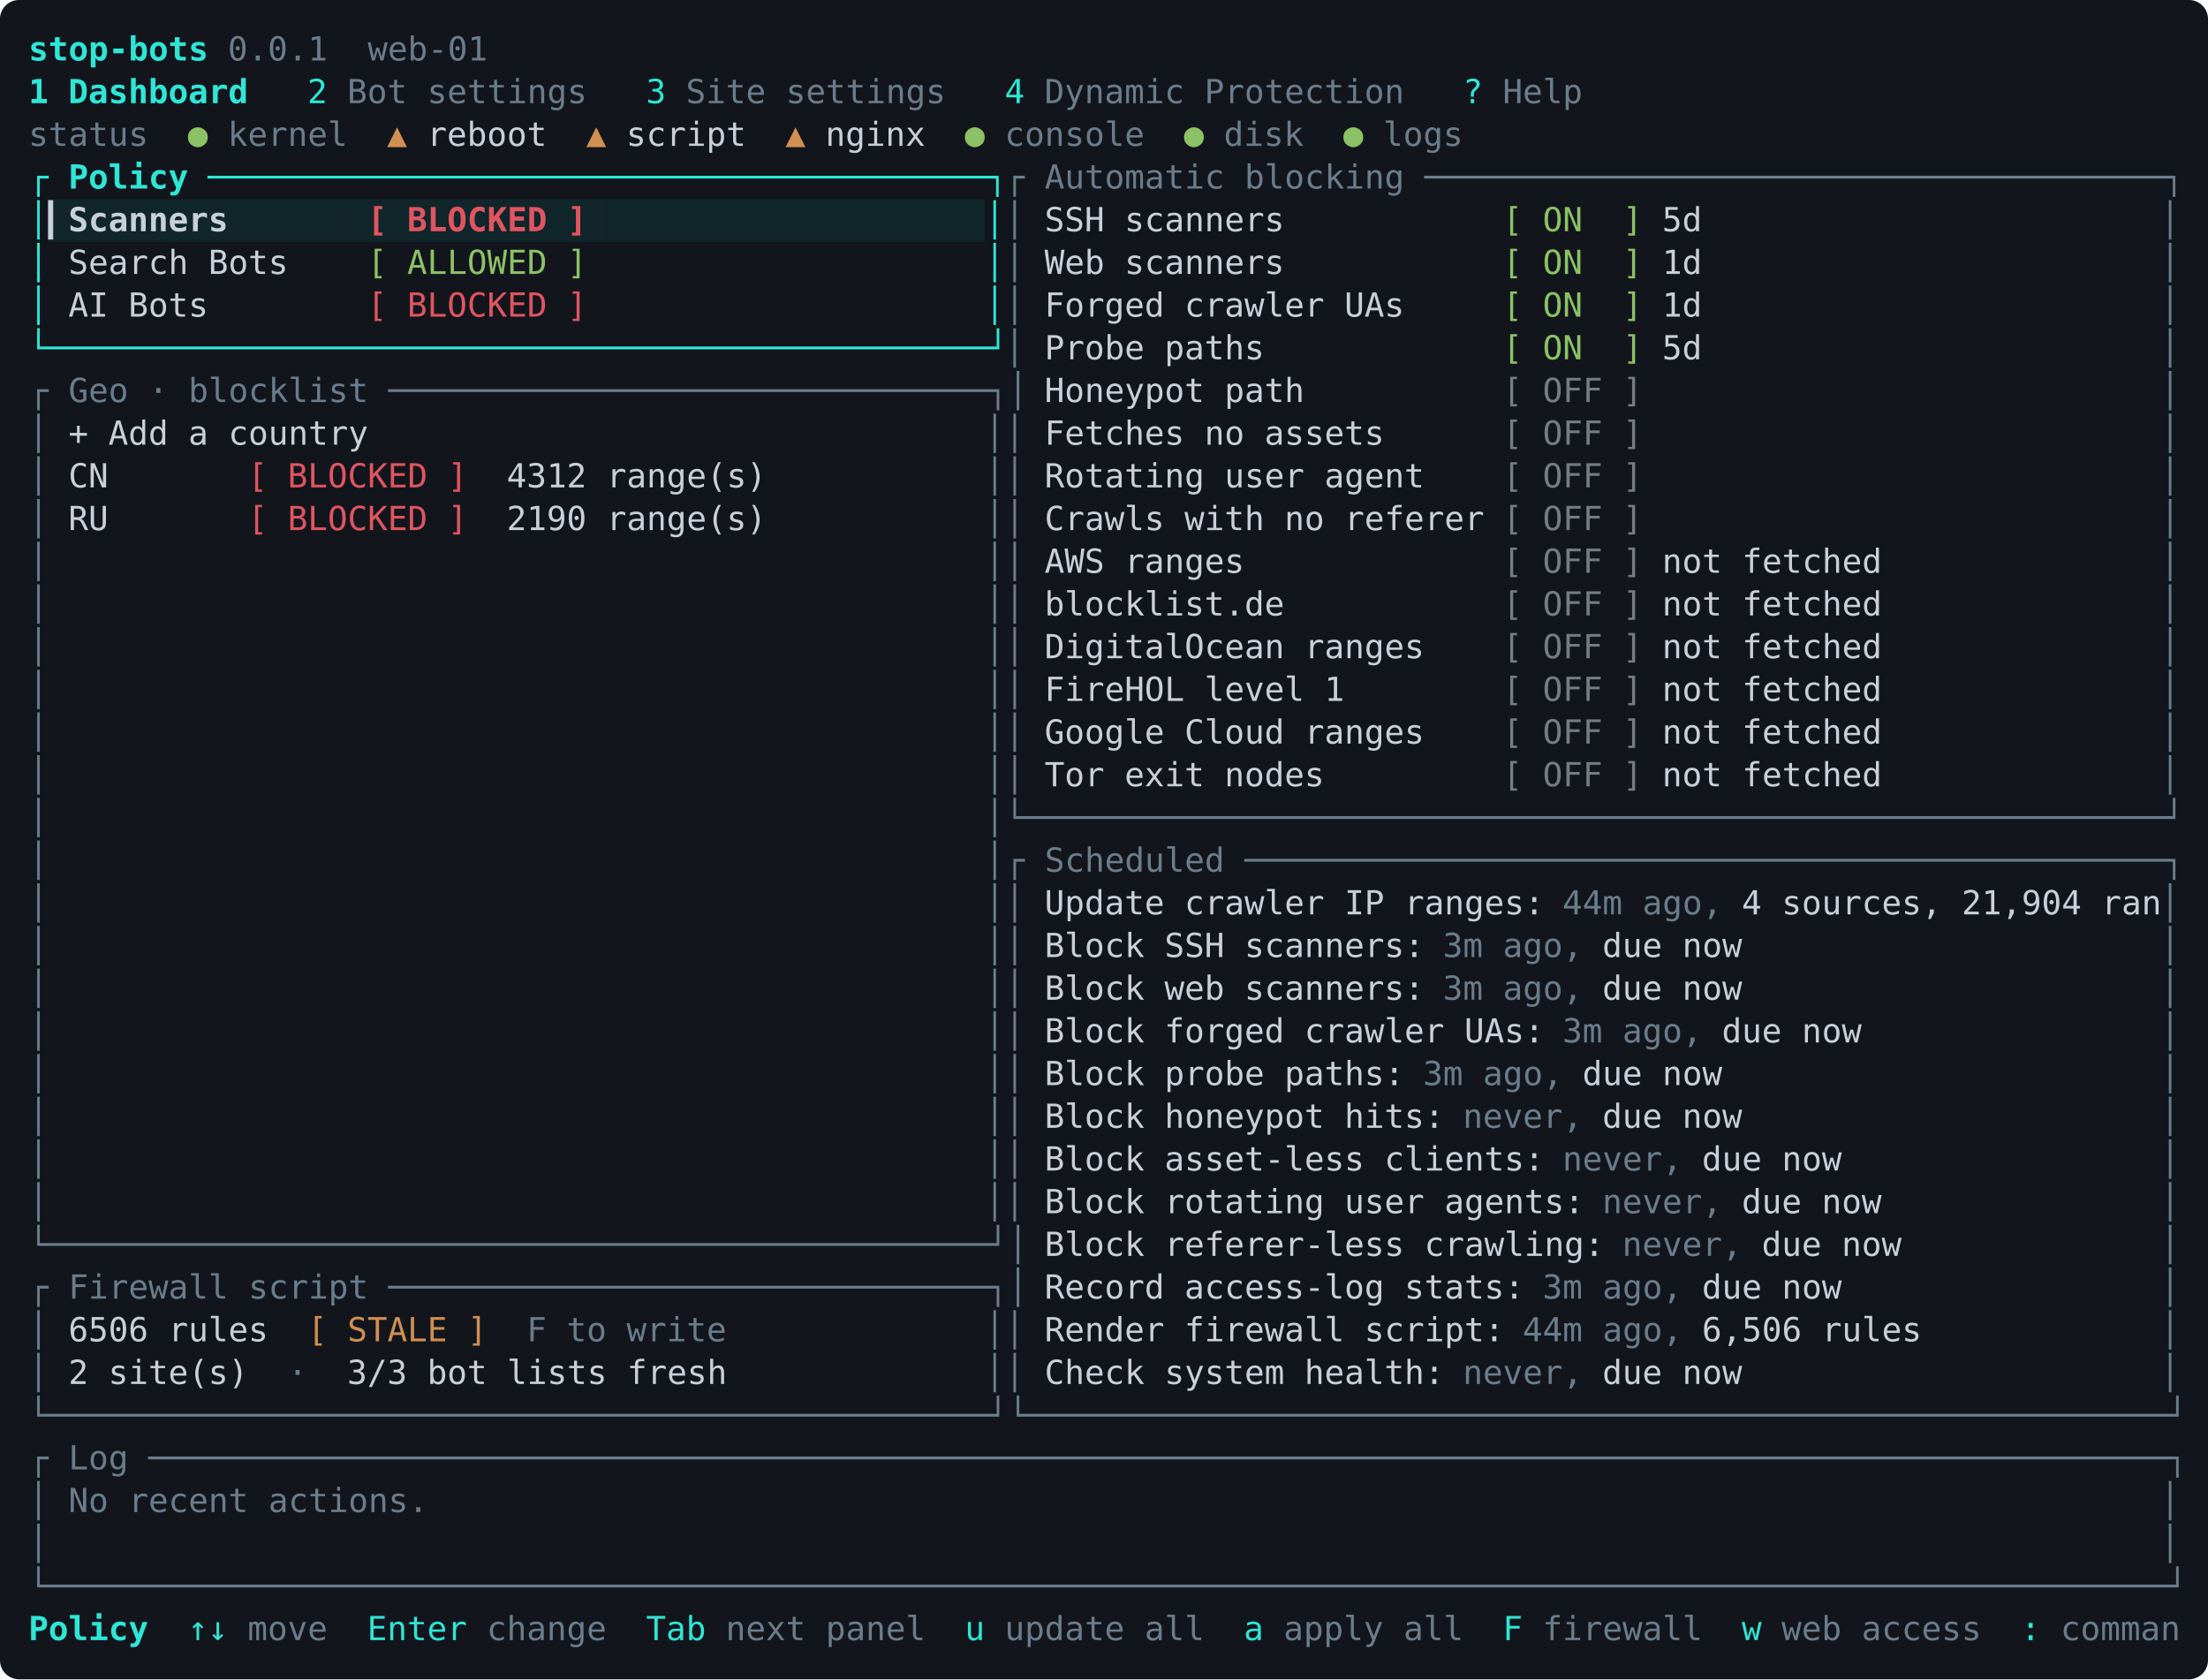
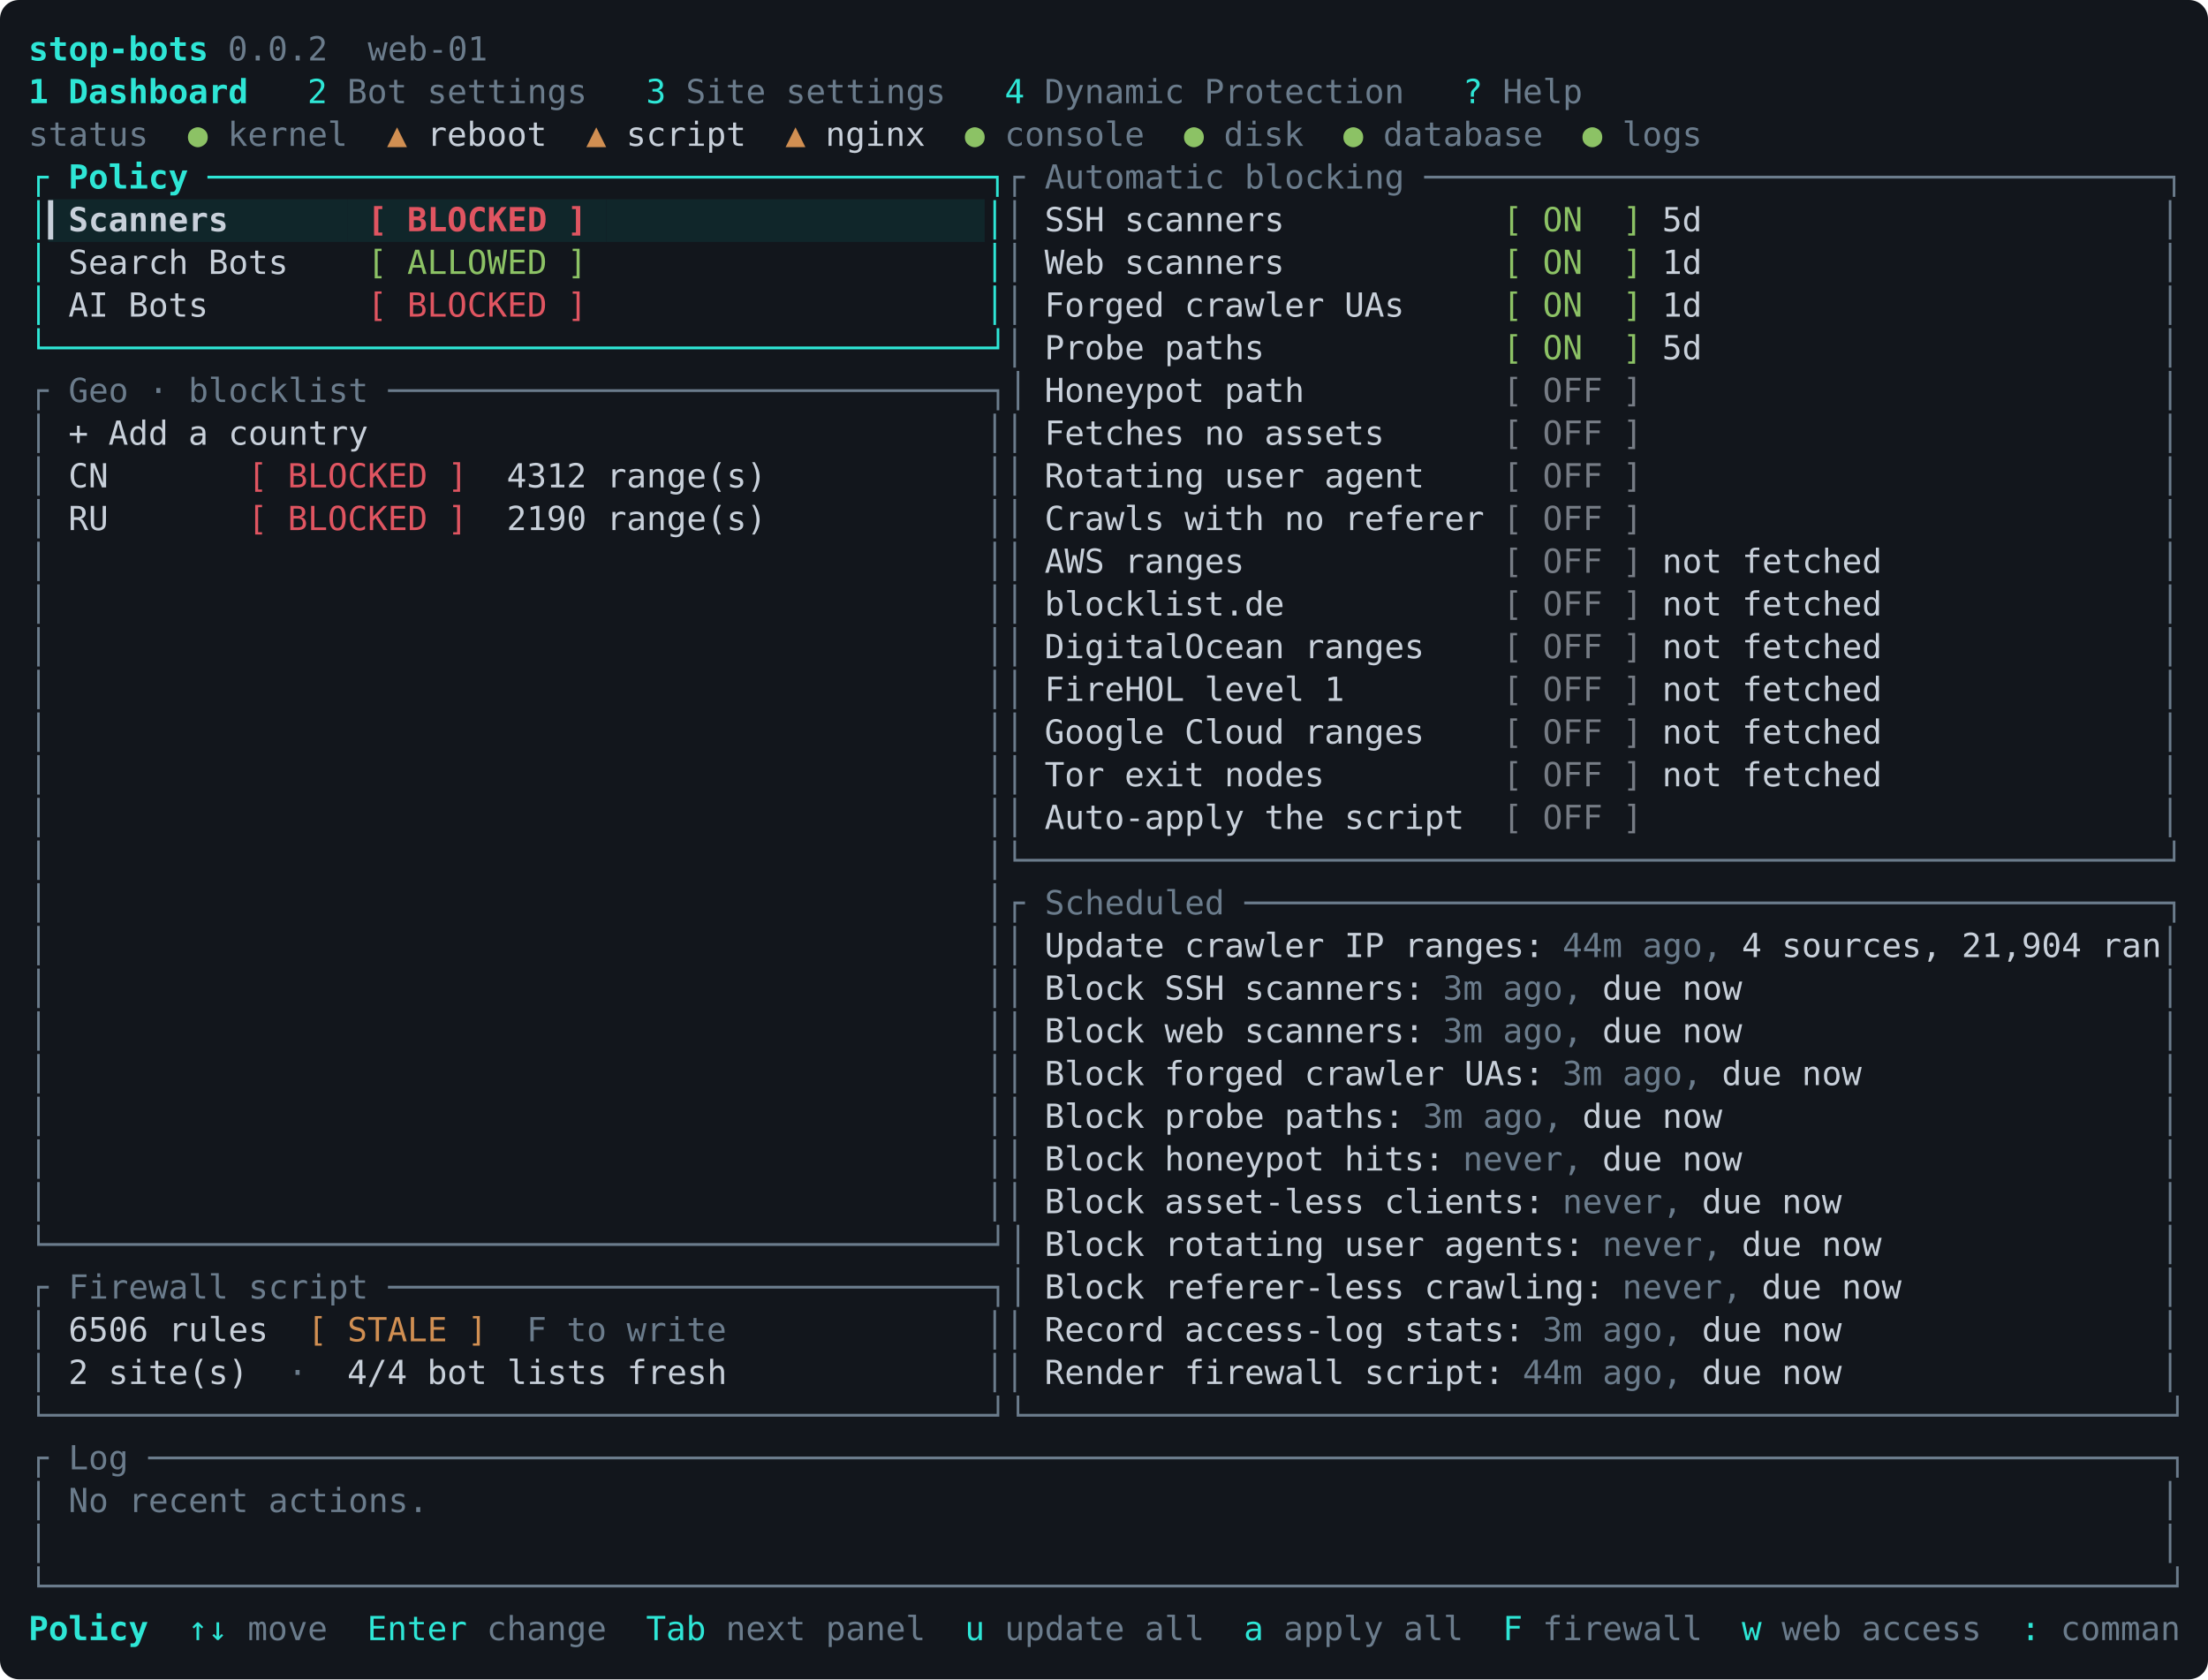
<svg xmlns="http://www.w3.org/2000/svg" viewBox="0 0 931 708" width="931" height="708" font-family="ui-monospace,SFMono-Regular,Menlo,Consolas,'DejaVu Sans Mono',monospace" font-size="14">
  <rect width="100%" height="100%" rx="8" fill="#12161c" />
  <rect x="20.4" y="84.0" width="126.0" height="18.0" fill="#10262a" />
  <rect x="146.4" y="84.0" width="109.2" height="18.0" fill="#10262a" />
  <rect x="255.6" y="84.0" width="159.6" height="18.0" fill="#10262a" />
  <text x="12.0" y="25.5" fill="#2ee6d6" textLength="75.6" lengthAdjust="spacingAndGlyphs" xml:space="preserve" font-weight="bold">stop-bots</text>
-   <text x="87.6" y="25.5" fill="#6b7c8c" textLength="117.6" lengthAdjust="spacingAndGlyphs" xml:space="preserve"> 0.0.1  web-01</text>
+   <text x="87.6" y="25.5" fill="#6b7c8c" textLength="117.6" lengthAdjust="spacingAndGlyphs" xml:space="preserve"> 0.0.2  web-01</text>
  <text x="12.0" y="43.5" fill="#2ee6d6" textLength="8.4" lengthAdjust="spacingAndGlyphs" xml:space="preserve" font-weight="bold">1</text>
  <text x="28.8" y="43.5" fill="#2ee6d6" textLength="75.6" lengthAdjust="spacingAndGlyphs" xml:space="preserve" font-weight="bold">Dashboard</text>
  <text x="129.6" y="43.5" fill="#2ee6d6" textLength="8.4" lengthAdjust="spacingAndGlyphs" xml:space="preserve">2</text>
  <text x="146.4" y="43.5" fill="#6b7c8c" textLength="100.8" lengthAdjust="spacingAndGlyphs" xml:space="preserve">Bot settings</text>
  <text x="272.4" y="43.5" fill="#2ee6d6" textLength="8.4" lengthAdjust="spacingAndGlyphs" xml:space="preserve">3</text>
  <text x="289.2" y="43.5" fill="#6b7c8c" textLength="109.2" lengthAdjust="spacingAndGlyphs" xml:space="preserve">Site settings</text>
  <text x="423.6" y="43.5" fill="#2ee6d6" textLength="8.4" lengthAdjust="spacingAndGlyphs" xml:space="preserve">4</text>
  <text x="440.4" y="43.5" fill="#6b7c8c" textLength="151.2" lengthAdjust="spacingAndGlyphs" xml:space="preserve">Dynamic Protection</text>
  <text x="616.8" y="43.5" fill="#2ee6d6" textLength="8.4" lengthAdjust="spacingAndGlyphs" xml:space="preserve">?</text>
  <text x="633.6" y="43.5" fill="#6b7c8c" textLength="33.6" lengthAdjust="spacingAndGlyphs" xml:space="preserve">Help</text>
  <text x="12.0" y="61.5" fill="#6b7c8c" textLength="50.4" lengthAdjust="spacingAndGlyphs" xml:space="preserve">status</text>
  <text x="79.2" y="61.5" fill="#8cc265" textLength="8.4" lengthAdjust="spacingAndGlyphs" xml:space="preserve">●</text>
  <text x="96.0" y="61.5" fill="#6b7c8c" textLength="50.4" lengthAdjust="spacingAndGlyphs" xml:space="preserve">kernel</text>
  <text x="163.2" y="61.5" fill="#d18f52" textLength="8.4" lengthAdjust="spacingAndGlyphs" xml:space="preserve">▲</text>
  <text x="171.6" y="61.5" fill="#c8d0da" textLength="75.6" lengthAdjust="spacingAndGlyphs" xml:space="preserve"> reboot  </text>
  <text x="247.2" y="61.5" fill="#d18f52" textLength="8.4" lengthAdjust="spacingAndGlyphs" xml:space="preserve">▲</text>
  <text x="255.6" y="61.5" fill="#c8d0da" textLength="75.6" lengthAdjust="spacingAndGlyphs" xml:space="preserve"> script  </text>
  <text x="331.2" y="61.5" fill="#d18f52" textLength="8.4" lengthAdjust="spacingAndGlyphs" xml:space="preserve">▲</text>
  <text x="339.6" y="61.5" fill="#c8d0da" textLength="67.2" lengthAdjust="spacingAndGlyphs" xml:space="preserve"> nginx  </text>
  <text x="406.8" y="61.5" fill="#8cc265" textLength="8.4" lengthAdjust="spacingAndGlyphs" xml:space="preserve">●</text>
  <text x="423.6" y="61.5" fill="#6b7c8c" textLength="58.8" lengthAdjust="spacingAndGlyphs" xml:space="preserve">console</text>
  <text x="499.2" y="61.5" fill="#8cc265" textLength="8.4" lengthAdjust="spacingAndGlyphs" xml:space="preserve">●</text>
  <text x="516.0" y="61.5" fill="#6b7c8c" textLength="33.6" lengthAdjust="spacingAndGlyphs" xml:space="preserve">disk</text>
  <text x="566.4" y="61.5" fill="#8cc265" textLength="8.4" lengthAdjust="spacingAndGlyphs" xml:space="preserve">●</text>
-   <text x="583.2" y="61.5" fill="#6b7c8c" textLength="33.6" lengthAdjust="spacingAndGlyphs" xml:space="preserve">logs</text>
+   <text x="583.2" y="61.5" fill="#6b7c8c" textLength="67.2" lengthAdjust="spacingAndGlyphs" xml:space="preserve">database</text>
+   <text x="667.2" y="61.5" fill="#8cc265" textLength="8.4" lengthAdjust="spacingAndGlyphs" xml:space="preserve">●</text>
+   <text x="684.0" y="61.5" fill="#6b7c8c" textLength="33.6" lengthAdjust="spacingAndGlyphs" xml:space="preserve">logs</text>
  <text x="12.0" y="79.5" fill="#2ee6d6" textLength="8.4" lengthAdjust="spacingAndGlyphs" xml:space="preserve">┌</text>
  <text x="20.4" y="79.5" fill="#2ee6d6" textLength="67.2" lengthAdjust="spacingAndGlyphs" xml:space="preserve" font-weight="bold"> Policy </text>
  <text x="87.6" y="79.5" fill="#2ee6d6" textLength="336.0" lengthAdjust="spacingAndGlyphs" xml:space="preserve">───────────────────────────────────────┐</text>
  <text x="423.6" y="79.5" fill="#6b7c8c" textLength="495.6" lengthAdjust="spacingAndGlyphs" xml:space="preserve">┌ Automatic blocking ─────────────────────────────────────┐</text>
  <text x="12.0" y="97.5" fill="#2ee6d6" textLength="8.4" lengthAdjust="spacingAndGlyphs" xml:space="preserve">│</text>
  <text x="20.4" y="97.5" fill="#c8d0da" textLength="126.0" lengthAdjust="spacingAndGlyphs" xml:space="preserve" font-weight="bold">▎Scanners      </text>
  <text x="146.4" y="97.5" fill="#e05561" textLength="109.2" lengthAdjust="spacingAndGlyphs" xml:space="preserve" font-weight="bold"> [ BLOCKED ] </text>
  <text x="415.2" y="97.5" fill="#2ee6d6" textLength="8.4" lengthAdjust="spacingAndGlyphs" xml:space="preserve">│</text>
  <text x="423.6" y="97.5" fill="#6b7c8c" textLength="8.4" lengthAdjust="spacingAndGlyphs" xml:space="preserve">│</text>
  <text x="432.0" y="97.5" fill="#c8d0da" textLength="201.6" lengthAdjust="spacingAndGlyphs" xml:space="preserve"> SSH scanners           </text>
  <text x="633.6" y="97.5" fill="#8cc265" textLength="58.8" lengthAdjust="spacingAndGlyphs" xml:space="preserve">[ ON  ]</text>
  <text x="692.4" y="97.5" fill="#c8d0da" textLength="218.4" lengthAdjust="spacingAndGlyphs" xml:space="preserve"> 5d                       </text>
  <text x="910.8" y="97.5" fill="#6b7c8c" textLength="8.4" lengthAdjust="spacingAndGlyphs" xml:space="preserve">│</text>
  <text x="12.0" y="115.5" fill="#2ee6d6" textLength="8.4" lengthAdjust="spacingAndGlyphs" xml:space="preserve">│</text>
  <text x="20.4" y="115.5" fill="#c8d0da" textLength="126.0" lengthAdjust="spacingAndGlyphs" xml:space="preserve"> Search Bots   </text>
  <text x="146.4" y="115.5" fill="#8cc265" textLength="109.2" lengthAdjust="spacingAndGlyphs" xml:space="preserve"> [ ALLOWED ] </text>
  <text x="415.2" y="115.5" fill="#2ee6d6" textLength="8.4" lengthAdjust="spacingAndGlyphs" xml:space="preserve">│</text>
  <text x="423.6" y="115.5" fill="#6b7c8c" textLength="8.4" lengthAdjust="spacingAndGlyphs" xml:space="preserve">│</text>
  <text x="432.0" y="115.5" fill="#c8d0da" textLength="201.6" lengthAdjust="spacingAndGlyphs" xml:space="preserve"> Web scanners           </text>
  <text x="633.6" y="115.5" fill="#8cc265" textLength="58.8" lengthAdjust="spacingAndGlyphs" xml:space="preserve">[ ON  ]</text>
  <text x="692.4" y="115.5" fill="#c8d0da" textLength="218.4" lengthAdjust="spacingAndGlyphs" xml:space="preserve"> 1d                       </text>
  <text x="910.8" y="115.5" fill="#6b7c8c" textLength="8.4" lengthAdjust="spacingAndGlyphs" xml:space="preserve">│</text>
  <text x="12.0" y="133.5" fill="#2ee6d6" textLength="8.4" lengthAdjust="spacingAndGlyphs" xml:space="preserve">│</text>
  <text x="20.4" y="133.5" fill="#c8d0da" textLength="126.0" lengthAdjust="spacingAndGlyphs" xml:space="preserve"> AI Bots       </text>
  <text x="146.4" y="133.5" fill="#e05561" textLength="109.2" lengthAdjust="spacingAndGlyphs" xml:space="preserve"> [ BLOCKED ] </text>
  <text x="415.2" y="133.5" fill="#2ee6d6" textLength="8.4" lengthAdjust="spacingAndGlyphs" xml:space="preserve">│</text>
  <text x="423.6" y="133.5" fill="#6b7c8c" textLength="8.4" lengthAdjust="spacingAndGlyphs" xml:space="preserve">│</text>
  <text x="432.0" y="133.5" fill="#c8d0da" textLength="201.6" lengthAdjust="spacingAndGlyphs" xml:space="preserve"> Forged crawler UAs     </text>
  <text x="633.6" y="133.5" fill="#8cc265" textLength="58.8" lengthAdjust="spacingAndGlyphs" xml:space="preserve">[ ON  ]</text>
  <text x="692.4" y="133.5" fill="#c8d0da" textLength="218.4" lengthAdjust="spacingAndGlyphs" xml:space="preserve"> 1d                       </text>
  <text x="910.8" y="133.5" fill="#6b7c8c" textLength="8.4" lengthAdjust="spacingAndGlyphs" xml:space="preserve">│</text>
  <text x="12.0" y="151.5" fill="#2ee6d6" textLength="411.6" lengthAdjust="spacingAndGlyphs" xml:space="preserve">└───────────────────────────────────────────────┘</text>
  <text x="423.6" y="151.5" fill="#6b7c8c" textLength="8.4" lengthAdjust="spacingAndGlyphs" xml:space="preserve">│</text>
  <text x="432.0" y="151.5" fill="#c8d0da" textLength="201.6" lengthAdjust="spacingAndGlyphs" xml:space="preserve"> Probe paths            </text>
  <text x="633.6" y="151.5" fill="#8cc265" textLength="58.8" lengthAdjust="spacingAndGlyphs" xml:space="preserve">[ ON  ]</text>
  <text x="692.4" y="151.5" fill="#c8d0da" textLength="218.4" lengthAdjust="spacingAndGlyphs" xml:space="preserve"> 5d                       </text>
  <text x="910.8" y="151.5" fill="#6b7c8c" textLength="8.4" lengthAdjust="spacingAndGlyphs" xml:space="preserve">│</text>
  <text x="12.0" y="169.5" fill="#6b7c8c" textLength="420.0" lengthAdjust="spacingAndGlyphs" xml:space="preserve">┌ Geo · blocklist ──────────────────────────────┐│</text>
  <text x="432.0" y="169.5" fill="#c8d0da" textLength="201.6" lengthAdjust="spacingAndGlyphs" xml:space="preserve"> Honeypot path          </text>
  <text x="633.6" y="169.5" fill="#c8d0da" textLength="58.8" lengthAdjust="spacingAndGlyphs" xml:space="preserve" opacity="0.55">[ OFF ]</text>
  <text x="910.8" y="169.5" fill="#6b7c8c" textLength="8.4" lengthAdjust="spacingAndGlyphs" xml:space="preserve">│</text>
  <text x="12.0" y="187.5" fill="#6b7c8c" textLength="8.4" lengthAdjust="spacingAndGlyphs" xml:space="preserve">│</text>
  <text x="20.4" y="187.5" fill="#c8d0da" textLength="394.8" lengthAdjust="spacingAndGlyphs" xml:space="preserve"> + Add a country                               </text>
  <text x="415.2" y="187.5" fill="#6b7c8c" textLength="16.8" lengthAdjust="spacingAndGlyphs" xml:space="preserve">││</text>
  <text x="432.0" y="187.5" fill="#c8d0da" textLength="201.6" lengthAdjust="spacingAndGlyphs" xml:space="preserve"> Fetches no assets      </text>
  <text x="633.6" y="187.5" fill="#c8d0da" textLength="58.8" lengthAdjust="spacingAndGlyphs" xml:space="preserve" opacity="0.55">[ OFF ]</text>
  <text x="910.8" y="187.5" fill="#6b7c8c" textLength="8.4" lengthAdjust="spacingAndGlyphs" xml:space="preserve">│</text>
  <text x="12.0" y="205.5" fill="#6b7c8c" textLength="8.4" lengthAdjust="spacingAndGlyphs" xml:space="preserve">│</text>
  <text x="20.4" y="205.5" fill="#c8d0da" textLength="75.6" lengthAdjust="spacingAndGlyphs" xml:space="preserve"> CN      </text>
  <text x="96.0" y="205.5" fill="#e05561" textLength="109.2" lengthAdjust="spacingAndGlyphs" xml:space="preserve"> [ BLOCKED ] </text>
  <text x="205.2" y="205.5" fill="#c8d0da" textLength="210.0" lengthAdjust="spacingAndGlyphs" xml:space="preserve"> 4312 range(s)           </text>
  <text x="415.2" y="205.5" fill="#6b7c8c" textLength="16.8" lengthAdjust="spacingAndGlyphs" xml:space="preserve">││</text>
  <text x="432.0" y="205.5" fill="#c8d0da" textLength="201.6" lengthAdjust="spacingAndGlyphs" xml:space="preserve"> Rotating user agent    </text>
  <text x="633.6" y="205.5" fill="#c8d0da" textLength="58.8" lengthAdjust="spacingAndGlyphs" xml:space="preserve" opacity="0.55">[ OFF ]</text>
  <text x="910.8" y="205.5" fill="#6b7c8c" textLength="8.4" lengthAdjust="spacingAndGlyphs" xml:space="preserve">│</text>
  <text x="12.0" y="223.5" fill="#6b7c8c" textLength="8.4" lengthAdjust="spacingAndGlyphs" xml:space="preserve">│</text>
  <text x="20.4" y="223.5" fill="#c8d0da" textLength="75.6" lengthAdjust="spacingAndGlyphs" xml:space="preserve"> RU      </text>
  <text x="96.0" y="223.5" fill="#e05561" textLength="109.2" lengthAdjust="spacingAndGlyphs" xml:space="preserve"> [ BLOCKED ] </text>
  <text x="205.2" y="223.5" fill="#c8d0da" textLength="210.0" lengthAdjust="spacingAndGlyphs" xml:space="preserve"> 2190 range(s)           </text>
  <text x="415.2" y="223.5" fill="#6b7c8c" textLength="16.8" lengthAdjust="spacingAndGlyphs" xml:space="preserve">││</text>
  <text x="432.0" y="223.5" fill="#c8d0da" textLength="201.6" lengthAdjust="spacingAndGlyphs" xml:space="preserve"> Crawls with no referer </text>
  <text x="633.6" y="223.5" fill="#c8d0da" textLength="58.8" lengthAdjust="spacingAndGlyphs" xml:space="preserve" opacity="0.55">[ OFF ]</text>
  <text x="910.8" y="223.5" fill="#6b7c8c" textLength="8.4" lengthAdjust="spacingAndGlyphs" xml:space="preserve">│</text>
  <text x="12.0" y="241.5" fill="#6b7c8c" textLength="8.4" lengthAdjust="spacingAndGlyphs" xml:space="preserve">│</text>
  <text x="415.2" y="241.5" fill="#6b7c8c" textLength="16.8" lengthAdjust="spacingAndGlyphs" xml:space="preserve">││</text>
  <text x="432.0" y="241.5" fill="#c8d0da" textLength="201.6" lengthAdjust="spacingAndGlyphs" xml:space="preserve"> AWS ranges             </text>
  <text x="633.6" y="241.5" fill="#c8d0da" textLength="58.8" lengthAdjust="spacingAndGlyphs" xml:space="preserve" opacity="0.55">[ OFF ]</text>
  <text x="692.4" y="241.5" fill="#c8d0da" textLength="218.4" lengthAdjust="spacingAndGlyphs" xml:space="preserve"> not fetched              </text>
  <text x="910.8" y="241.5" fill="#6b7c8c" textLength="8.4" lengthAdjust="spacingAndGlyphs" xml:space="preserve">│</text>
  <text x="12.0" y="259.5" fill="#6b7c8c" textLength="8.4" lengthAdjust="spacingAndGlyphs" xml:space="preserve">│</text>
  <text x="415.2" y="259.5" fill="#6b7c8c" textLength="16.8" lengthAdjust="spacingAndGlyphs" xml:space="preserve">││</text>
  <text x="432.0" y="259.5" fill="#c8d0da" textLength="201.6" lengthAdjust="spacingAndGlyphs" xml:space="preserve"> blocklist.de           </text>
  <text x="633.6" y="259.5" fill="#c8d0da" textLength="58.8" lengthAdjust="spacingAndGlyphs" xml:space="preserve" opacity="0.55">[ OFF ]</text>
  <text x="692.4" y="259.5" fill="#c8d0da" textLength="218.4" lengthAdjust="spacingAndGlyphs" xml:space="preserve"> not fetched              </text>
  <text x="910.8" y="259.5" fill="#6b7c8c" textLength="8.4" lengthAdjust="spacingAndGlyphs" xml:space="preserve">│</text>
  <text x="12.0" y="277.5" fill="#6b7c8c" textLength="8.4" lengthAdjust="spacingAndGlyphs" xml:space="preserve">│</text>
  <text x="415.2" y="277.5" fill="#6b7c8c" textLength="16.8" lengthAdjust="spacingAndGlyphs" xml:space="preserve">││</text>
  <text x="432.0" y="277.5" fill="#c8d0da" textLength="201.6" lengthAdjust="spacingAndGlyphs" xml:space="preserve"> DigitalOcean ranges    </text>
  <text x="633.6" y="277.5" fill="#c8d0da" textLength="58.8" lengthAdjust="spacingAndGlyphs" xml:space="preserve" opacity="0.55">[ OFF ]</text>
  <text x="692.4" y="277.5" fill="#c8d0da" textLength="218.4" lengthAdjust="spacingAndGlyphs" xml:space="preserve"> not fetched              </text>
  <text x="910.8" y="277.5" fill="#6b7c8c" textLength="8.4" lengthAdjust="spacingAndGlyphs" xml:space="preserve">│</text>
  <text x="12.0" y="295.5" fill="#6b7c8c" textLength="8.4" lengthAdjust="spacingAndGlyphs" xml:space="preserve">│</text>
  <text x="415.2" y="295.5" fill="#6b7c8c" textLength="16.8" lengthAdjust="spacingAndGlyphs" xml:space="preserve">││</text>
  <text x="432.0" y="295.5" fill="#c8d0da" textLength="201.6" lengthAdjust="spacingAndGlyphs" xml:space="preserve"> FireHOL level 1        </text>
  <text x="633.6" y="295.5" fill="#c8d0da" textLength="58.8" lengthAdjust="spacingAndGlyphs" xml:space="preserve" opacity="0.55">[ OFF ]</text>
  <text x="692.4" y="295.5" fill="#c8d0da" textLength="218.4" lengthAdjust="spacingAndGlyphs" xml:space="preserve"> not fetched              </text>
  <text x="910.8" y="295.5" fill="#6b7c8c" textLength="8.4" lengthAdjust="spacingAndGlyphs" xml:space="preserve">│</text>
  <text x="12.0" y="313.5" fill="#6b7c8c" textLength="8.4" lengthAdjust="spacingAndGlyphs" xml:space="preserve">│</text>
  <text x="415.2" y="313.5" fill="#6b7c8c" textLength="16.8" lengthAdjust="spacingAndGlyphs" xml:space="preserve">││</text>
  <text x="432.0" y="313.5" fill="#c8d0da" textLength="201.6" lengthAdjust="spacingAndGlyphs" xml:space="preserve"> Google Cloud ranges    </text>
  <text x="633.6" y="313.5" fill="#c8d0da" textLength="58.8" lengthAdjust="spacingAndGlyphs" xml:space="preserve" opacity="0.55">[ OFF ]</text>
  <text x="692.4" y="313.5" fill="#c8d0da" textLength="218.4" lengthAdjust="spacingAndGlyphs" xml:space="preserve"> not fetched              </text>
  <text x="910.8" y="313.5" fill="#6b7c8c" textLength="8.4" lengthAdjust="spacingAndGlyphs" xml:space="preserve">│</text>
  <text x="12.0" y="331.5" fill="#6b7c8c" textLength="8.4" lengthAdjust="spacingAndGlyphs" xml:space="preserve">│</text>
  <text x="415.2" y="331.5" fill="#6b7c8c" textLength="16.8" lengthAdjust="spacingAndGlyphs" xml:space="preserve">││</text>
  <text x="432.0" y="331.5" fill="#c8d0da" textLength="201.6" lengthAdjust="spacingAndGlyphs" xml:space="preserve"> Tor exit nodes         </text>
  <text x="633.6" y="331.5" fill="#c8d0da" textLength="58.8" lengthAdjust="spacingAndGlyphs" xml:space="preserve" opacity="0.55">[ OFF ]</text>
  <text x="692.4" y="331.5" fill="#c8d0da" textLength="218.4" lengthAdjust="spacingAndGlyphs" xml:space="preserve"> not fetched              </text>
  <text x="910.8" y="331.5" fill="#6b7c8c" textLength="8.4" lengthAdjust="spacingAndGlyphs" xml:space="preserve">│</text>
  <text x="12.0" y="349.5" fill="#6b7c8c" textLength="8.4" lengthAdjust="spacingAndGlyphs" xml:space="preserve">│</text>
-   <text x="415.2" y="349.5" fill="#6b7c8c" textLength="504.0" lengthAdjust="spacingAndGlyphs" xml:space="preserve">│└─────────────────────────────────────────────────────────┘</text>
+   <text x="415.2" y="349.5" fill="#6b7c8c" textLength="16.8" lengthAdjust="spacingAndGlyphs" xml:space="preserve">││</text>
+   <text x="432.0" y="349.5" fill="#c8d0da" textLength="201.6" lengthAdjust="spacingAndGlyphs" xml:space="preserve"> Auto-apply the script  </text>
+   <text x="633.6" y="349.5" fill="#c8d0da" textLength="58.8" lengthAdjust="spacingAndGlyphs" xml:space="preserve" opacity="0.55">[ OFF ]</text>
+   <text x="910.8" y="349.5" fill="#6b7c8c" textLength="8.4" lengthAdjust="spacingAndGlyphs" xml:space="preserve">│</text>
  <text x="12.0" y="367.5" fill="#6b7c8c" textLength="8.4" lengthAdjust="spacingAndGlyphs" xml:space="preserve">│</text>
-   <text x="415.2" y="367.5" fill="#6b7c8c" textLength="504.0" lengthAdjust="spacingAndGlyphs" xml:space="preserve">│┌ Scheduled ──────────────────────────────────────────────┐</text>
+   <text x="415.2" y="367.5" fill="#6b7c8c" textLength="504.0" lengthAdjust="spacingAndGlyphs" xml:space="preserve">│└─────────────────────────────────────────────────────────┘</text>
  <text x="12.0" y="385.5" fill="#6b7c8c" textLength="8.4" lengthAdjust="spacingAndGlyphs" xml:space="preserve">│</text>
-   <text x="415.2" y="385.5" fill="#6b7c8c" textLength="16.8" lengthAdjust="spacingAndGlyphs" xml:space="preserve">││</text>
-   <text x="432.0" y="385.5" fill="#c8d0da" textLength="226.8" lengthAdjust="spacingAndGlyphs" xml:space="preserve"> Update crawler IP ranges: </text>
-   <text x="658.8" y="385.5" fill="#6b7c8c" textLength="75.6" lengthAdjust="spacingAndGlyphs" xml:space="preserve">44m ago, </text>
-   <text x="734.4" y="385.5" fill="#c8d0da" textLength="176.4" lengthAdjust="spacingAndGlyphs" xml:space="preserve">4 sources, 21,904 ran</text>
-   <text x="910.8" y="385.5" fill="#6b7c8c" textLength="8.4" lengthAdjust="spacingAndGlyphs" xml:space="preserve">│</text>
+   <text x="415.2" y="385.5" fill="#6b7c8c" textLength="504.0" lengthAdjust="spacingAndGlyphs" xml:space="preserve">│┌ Scheduled ──────────────────────────────────────────────┐</text>
  <text x="12.0" y="403.5" fill="#6b7c8c" textLength="8.4" lengthAdjust="spacingAndGlyphs" xml:space="preserve">│</text>
  <text x="415.2" y="403.5" fill="#6b7c8c" textLength="16.8" lengthAdjust="spacingAndGlyphs" xml:space="preserve">││</text>
-   <text x="432.0" y="403.5" fill="#c8d0da" textLength="176.4" lengthAdjust="spacingAndGlyphs" xml:space="preserve"> Block SSH scanners: </text>
-   <text x="608.4" y="403.5" fill="#6b7c8c" textLength="67.2" lengthAdjust="spacingAndGlyphs" xml:space="preserve">3m ago, </text>
-   <text x="675.6" y="403.5" fill="#c8d0da" textLength="235.2" lengthAdjust="spacingAndGlyphs" xml:space="preserve">due now                     </text>
+   <text x="432.0" y="403.5" fill="#c8d0da" textLength="226.8" lengthAdjust="spacingAndGlyphs" xml:space="preserve"> Update crawler IP ranges: </text>
+   <text x="658.8" y="403.5" fill="#6b7c8c" textLength="75.6" lengthAdjust="spacingAndGlyphs" xml:space="preserve">44m ago, </text>
+   <text x="734.4" y="403.5" fill="#c8d0da" textLength="176.4" lengthAdjust="spacingAndGlyphs" xml:space="preserve">4 sources, 21,904 ran</text>
  <text x="910.8" y="403.5" fill="#6b7c8c" textLength="8.4" lengthAdjust="spacingAndGlyphs" xml:space="preserve">│</text>
  <text x="12.0" y="421.5" fill="#6b7c8c" textLength="8.4" lengthAdjust="spacingAndGlyphs" xml:space="preserve">│</text>
  <text x="415.2" y="421.5" fill="#6b7c8c" textLength="16.8" lengthAdjust="spacingAndGlyphs" xml:space="preserve">││</text>
-   <text x="432.0" y="421.5" fill="#c8d0da" textLength="176.4" lengthAdjust="spacingAndGlyphs" xml:space="preserve"> Block web scanners: </text>
+   <text x="432.0" y="421.5" fill="#c8d0da" textLength="176.4" lengthAdjust="spacingAndGlyphs" xml:space="preserve"> Block SSH scanners: </text>
  <text x="608.4" y="421.5" fill="#6b7c8c" textLength="67.2" lengthAdjust="spacingAndGlyphs" xml:space="preserve">3m ago, </text>
  <text x="675.6" y="421.5" fill="#c8d0da" textLength="235.2" lengthAdjust="spacingAndGlyphs" xml:space="preserve">due now                     </text>
  <text x="910.8" y="421.5" fill="#6b7c8c" textLength="8.4" lengthAdjust="spacingAndGlyphs" xml:space="preserve">│</text>
  <text x="12.0" y="439.5" fill="#6b7c8c" textLength="8.4" lengthAdjust="spacingAndGlyphs" xml:space="preserve">│</text>
  <text x="415.2" y="439.5" fill="#6b7c8c" textLength="16.8" lengthAdjust="spacingAndGlyphs" xml:space="preserve">││</text>
-   <text x="432.0" y="439.5" fill="#c8d0da" textLength="226.8" lengthAdjust="spacingAndGlyphs" xml:space="preserve"> Block forged crawler UAs: </text>
-   <text x="658.8" y="439.5" fill="#6b7c8c" textLength="67.2" lengthAdjust="spacingAndGlyphs" xml:space="preserve">3m ago, </text>
-   <text x="726.0" y="439.5" fill="#c8d0da" textLength="184.8" lengthAdjust="spacingAndGlyphs" xml:space="preserve">due now               </text>
+   <text x="432.0" y="439.5" fill="#c8d0da" textLength="176.4" lengthAdjust="spacingAndGlyphs" xml:space="preserve"> Block web scanners: </text>
+   <text x="608.4" y="439.5" fill="#6b7c8c" textLength="67.2" lengthAdjust="spacingAndGlyphs" xml:space="preserve">3m ago, </text>
+   <text x="675.6" y="439.5" fill="#c8d0da" textLength="235.2" lengthAdjust="spacingAndGlyphs" xml:space="preserve">due now                     </text>
  <text x="910.8" y="439.5" fill="#6b7c8c" textLength="8.4" lengthAdjust="spacingAndGlyphs" xml:space="preserve">│</text>
  <text x="12.0" y="457.5" fill="#6b7c8c" textLength="8.4" lengthAdjust="spacingAndGlyphs" xml:space="preserve">│</text>
  <text x="415.2" y="457.5" fill="#6b7c8c" textLength="16.8" lengthAdjust="spacingAndGlyphs" xml:space="preserve">││</text>
-   <text x="432.0" y="457.5" fill="#c8d0da" textLength="168.0" lengthAdjust="spacingAndGlyphs" xml:space="preserve"> Block probe paths: </text>
-   <text x="600.0" y="457.5" fill="#6b7c8c" textLength="67.2" lengthAdjust="spacingAndGlyphs" xml:space="preserve">3m ago, </text>
-   <text x="667.2" y="457.5" fill="#c8d0da" textLength="243.6" lengthAdjust="spacingAndGlyphs" xml:space="preserve">due now                      </text>
+   <text x="432.0" y="457.5" fill="#c8d0da" textLength="226.8" lengthAdjust="spacingAndGlyphs" xml:space="preserve"> Block forged crawler UAs: </text>
+   <text x="658.8" y="457.5" fill="#6b7c8c" textLength="67.2" lengthAdjust="spacingAndGlyphs" xml:space="preserve">3m ago, </text>
+   <text x="726.0" y="457.5" fill="#c8d0da" textLength="184.8" lengthAdjust="spacingAndGlyphs" xml:space="preserve">due now               </text>
  <text x="910.8" y="457.5" fill="#6b7c8c" textLength="8.4" lengthAdjust="spacingAndGlyphs" xml:space="preserve">│</text>
  <text x="12.0" y="475.5" fill="#6b7c8c" textLength="8.4" lengthAdjust="spacingAndGlyphs" xml:space="preserve">│</text>
  <text x="415.2" y="475.5" fill="#6b7c8c" textLength="16.8" lengthAdjust="spacingAndGlyphs" xml:space="preserve">││</text>
-   <text x="432.0" y="475.5" fill="#c8d0da" textLength="184.8" lengthAdjust="spacingAndGlyphs" xml:space="preserve"> Block honeypot hits: </text>
-   <text x="616.8" y="475.5" fill="#6b7c8c" textLength="58.8" lengthAdjust="spacingAndGlyphs" xml:space="preserve">never, </text>
-   <text x="675.6" y="475.5" fill="#c8d0da" textLength="235.2" lengthAdjust="spacingAndGlyphs" xml:space="preserve">due now                     </text>
+   <text x="432.0" y="475.5" fill="#c8d0da" textLength="168.0" lengthAdjust="spacingAndGlyphs" xml:space="preserve"> Block probe paths: </text>
+   <text x="600.0" y="475.5" fill="#6b7c8c" textLength="67.2" lengthAdjust="spacingAndGlyphs" xml:space="preserve">3m ago, </text>
+   <text x="667.2" y="475.5" fill="#c8d0da" textLength="243.6" lengthAdjust="spacingAndGlyphs" xml:space="preserve">due now                      </text>
  <text x="910.8" y="475.5" fill="#6b7c8c" textLength="8.4" lengthAdjust="spacingAndGlyphs" xml:space="preserve">│</text>
  <text x="12.0" y="493.5" fill="#6b7c8c" textLength="8.4" lengthAdjust="spacingAndGlyphs" xml:space="preserve">│</text>
  <text x="415.2" y="493.5" fill="#6b7c8c" textLength="16.8" lengthAdjust="spacingAndGlyphs" xml:space="preserve">││</text>
-   <text x="432.0" y="493.5" fill="#c8d0da" textLength="226.8" lengthAdjust="spacingAndGlyphs" xml:space="preserve"> Block asset-less clients: </text>
-   <text x="658.8" y="493.5" fill="#6b7c8c" textLength="58.8" lengthAdjust="spacingAndGlyphs" xml:space="preserve">never, </text>
-   <text x="717.6" y="493.5" fill="#c8d0da" textLength="193.2" lengthAdjust="spacingAndGlyphs" xml:space="preserve">due now                </text>
+   <text x="432.0" y="493.5" fill="#c8d0da" textLength="184.8" lengthAdjust="spacingAndGlyphs" xml:space="preserve"> Block honeypot hits: </text>
+   <text x="616.8" y="493.5" fill="#6b7c8c" textLength="58.8" lengthAdjust="spacingAndGlyphs" xml:space="preserve">never, </text>
+   <text x="675.6" y="493.5" fill="#c8d0da" textLength="235.2" lengthAdjust="spacingAndGlyphs" xml:space="preserve">due now                     </text>
  <text x="910.8" y="493.5" fill="#6b7c8c" textLength="8.4" lengthAdjust="spacingAndGlyphs" xml:space="preserve">│</text>
  <text x="12.0" y="511.5" fill="#6b7c8c" textLength="8.4" lengthAdjust="spacingAndGlyphs" xml:space="preserve">│</text>
  <text x="415.2" y="511.5" fill="#6b7c8c" textLength="16.8" lengthAdjust="spacingAndGlyphs" xml:space="preserve">││</text>
-   <text x="432.0" y="511.5" fill="#c8d0da" textLength="243.6" lengthAdjust="spacingAndGlyphs" xml:space="preserve"> Block rotating user agents: </text>
-   <text x="675.6" y="511.5" fill="#6b7c8c" textLength="58.8" lengthAdjust="spacingAndGlyphs" xml:space="preserve">never, </text>
-   <text x="734.4" y="511.5" fill="#c8d0da" textLength="176.4" lengthAdjust="spacingAndGlyphs" xml:space="preserve">due now              </text>
+   <text x="432.0" y="511.5" fill="#c8d0da" textLength="226.8" lengthAdjust="spacingAndGlyphs" xml:space="preserve"> Block asset-less clients: </text>
+   <text x="658.8" y="511.5" fill="#6b7c8c" textLength="58.8" lengthAdjust="spacingAndGlyphs" xml:space="preserve">never, </text>
+   <text x="717.6" y="511.5" fill="#c8d0da" textLength="193.2" lengthAdjust="spacingAndGlyphs" xml:space="preserve">due now                </text>
  <text x="910.8" y="511.5" fill="#6b7c8c" textLength="8.4" lengthAdjust="spacingAndGlyphs" xml:space="preserve">│</text>
  <text x="12.0" y="529.5" fill="#6b7c8c" textLength="420.0" lengthAdjust="spacingAndGlyphs" xml:space="preserve">└───────────────────────────────────────────────┘│</text>
-   <text x="432.0" y="529.5" fill="#c8d0da" textLength="252.0" lengthAdjust="spacingAndGlyphs" xml:space="preserve"> Block referer-less crawling: </text>
-   <text x="684.0" y="529.5" fill="#6b7c8c" textLength="58.8" lengthAdjust="spacingAndGlyphs" xml:space="preserve">never, </text>
-   <text x="742.8" y="529.5" fill="#c8d0da" textLength="168.0" lengthAdjust="spacingAndGlyphs" xml:space="preserve">due now             </text>
+   <text x="432.0" y="529.5" fill="#c8d0da" textLength="243.6" lengthAdjust="spacingAndGlyphs" xml:space="preserve"> Block rotating user agents: </text>
+   <text x="675.6" y="529.5" fill="#6b7c8c" textLength="58.8" lengthAdjust="spacingAndGlyphs" xml:space="preserve">never, </text>
+   <text x="734.4" y="529.5" fill="#c8d0da" textLength="176.4" lengthAdjust="spacingAndGlyphs" xml:space="preserve">due now              </text>
  <text x="910.8" y="529.5" fill="#6b7c8c" textLength="8.4" lengthAdjust="spacingAndGlyphs" xml:space="preserve">│</text>
  <text x="12.0" y="547.5" fill="#6b7c8c" textLength="420.0" lengthAdjust="spacingAndGlyphs" xml:space="preserve">┌ Firewall script ──────────────────────────────┐│</text>
-   <text x="432.0" y="547.5" fill="#c8d0da" textLength="218.4" lengthAdjust="spacingAndGlyphs" xml:space="preserve"> Record access-log stats: </text>
-   <text x="650.4" y="547.5" fill="#6b7c8c" textLength="67.2" lengthAdjust="spacingAndGlyphs" xml:space="preserve">3m ago, </text>
-   <text x="717.6" y="547.5" fill="#c8d0da" textLength="193.2" lengthAdjust="spacingAndGlyphs" xml:space="preserve">due now                </text>
+   <text x="432.0" y="547.5" fill="#c8d0da" textLength="252.0" lengthAdjust="spacingAndGlyphs" xml:space="preserve"> Block referer-less crawling: </text>
+   <text x="684.0" y="547.5" fill="#6b7c8c" textLength="58.8" lengthAdjust="spacingAndGlyphs" xml:space="preserve">never, </text>
+   <text x="742.8" y="547.5" fill="#c8d0da" textLength="168.0" lengthAdjust="spacingAndGlyphs" xml:space="preserve">due now             </text>
  <text x="910.8" y="547.5" fill="#6b7c8c" textLength="8.4" lengthAdjust="spacingAndGlyphs" xml:space="preserve">│</text>
  <text x="12.0" y="565.5" fill="#6b7c8c" textLength="8.4" lengthAdjust="spacingAndGlyphs" xml:space="preserve">│</text>
  <text x="20.4" y="565.5" fill="#c8d0da" textLength="109.2" lengthAdjust="spacingAndGlyphs" xml:space="preserve"> 6506 rules  </text>
  <text x="129.6" y="565.5" fill="#d18f52" textLength="75.6" lengthAdjust="spacingAndGlyphs" xml:space="preserve">[ STALE ]</text>
  <text x="205.2" y="565.5" fill="#6b7c8c" textLength="100.8" lengthAdjust="spacingAndGlyphs" xml:space="preserve">  F to write</text>
  <text x="415.2" y="565.5" fill="#6b7c8c" textLength="16.8" lengthAdjust="spacingAndGlyphs" xml:space="preserve">││</text>
-   <text x="432.0" y="565.5" fill="#c8d0da" textLength="210.0" lengthAdjust="spacingAndGlyphs" xml:space="preserve"> Render firewall script: </text>
-   <text x="642.0" y="565.5" fill="#6b7c8c" textLength="75.6" lengthAdjust="spacingAndGlyphs" xml:space="preserve">44m ago, </text>
-   <text x="717.6" y="565.5" fill="#c8d0da" textLength="193.2" lengthAdjust="spacingAndGlyphs" xml:space="preserve">6,506 rules            </text>
+   <text x="432.0" y="565.5" fill="#c8d0da" textLength="218.4" lengthAdjust="spacingAndGlyphs" xml:space="preserve"> Record access-log stats: </text>
+   <text x="650.4" y="565.5" fill="#6b7c8c" textLength="67.2" lengthAdjust="spacingAndGlyphs" xml:space="preserve">3m ago, </text>
+   <text x="717.6" y="565.5" fill="#c8d0da" textLength="193.2" lengthAdjust="spacingAndGlyphs" xml:space="preserve">due now                </text>
  <text x="910.8" y="565.5" fill="#6b7c8c" textLength="8.4" lengthAdjust="spacingAndGlyphs" xml:space="preserve">│</text>
  <text x="12.0" y="583.5" fill="#6b7c8c" textLength="8.4" lengthAdjust="spacingAndGlyphs" xml:space="preserve">│</text>
  <text x="20.4" y="583.5" fill="#c8d0da" textLength="84.0" lengthAdjust="spacingAndGlyphs" xml:space="preserve"> 2 site(s)</text>
  <text x="104.4" y="583.5" fill="#6b7c8c" textLength="42.0" lengthAdjust="spacingAndGlyphs" xml:space="preserve">  ·  </text>
-   <text x="146.4" y="583.5" fill="#c8d0da" textLength="268.8" lengthAdjust="spacingAndGlyphs" xml:space="preserve">3/3 bot lists fresh             </text>
+   <text x="146.4" y="583.5" fill="#c8d0da" textLength="268.8" lengthAdjust="spacingAndGlyphs" xml:space="preserve">4/4 bot lists fresh             </text>
  <text x="415.2" y="583.5" fill="#6b7c8c" textLength="16.8" lengthAdjust="spacingAndGlyphs" xml:space="preserve">││</text>
-   <text x="432.0" y="583.5" fill="#c8d0da" textLength="184.8" lengthAdjust="spacingAndGlyphs" xml:space="preserve"> Check system health: </text>
-   <text x="616.8" y="583.5" fill="#6b7c8c" textLength="58.8" lengthAdjust="spacingAndGlyphs" xml:space="preserve">never, </text>
-   <text x="675.6" y="583.5" fill="#c8d0da" textLength="235.2" lengthAdjust="spacingAndGlyphs" xml:space="preserve">due now                     </text>
+   <text x="432.0" y="583.5" fill="#c8d0da" textLength="210.0" lengthAdjust="spacingAndGlyphs" xml:space="preserve"> Render firewall script: </text>
+   <text x="642.0" y="583.5" fill="#6b7c8c" textLength="75.6" lengthAdjust="spacingAndGlyphs" xml:space="preserve">44m ago, </text>
+   <text x="717.6" y="583.5" fill="#c8d0da" textLength="193.2" lengthAdjust="spacingAndGlyphs" xml:space="preserve">due now                </text>
  <text x="910.8" y="583.5" fill="#6b7c8c" textLength="8.4" lengthAdjust="spacingAndGlyphs" xml:space="preserve">│</text>
  <text x="12.0" y="601.5" fill="#6b7c8c" textLength="907.2" lengthAdjust="spacingAndGlyphs" xml:space="preserve">└───────────────────────────────────────────────┘└─────────────────────────────────────────────────────────┘</text>
  <text x="12.0" y="619.5" fill="#6b7c8c" textLength="907.2" lengthAdjust="spacingAndGlyphs" xml:space="preserve">┌ Log ─────────────────────────────────────────────────────────────────────────────────────────────────────┐</text>
  <text x="12.0" y="637.5" fill="#6b7c8c" textLength="168.0" lengthAdjust="spacingAndGlyphs" xml:space="preserve">│ No recent actions.</text>
  <text x="910.8" y="637.5" fill="#6b7c8c" textLength="8.4" lengthAdjust="spacingAndGlyphs" xml:space="preserve">│</text>
  <text x="12.0" y="655.5" fill="#6b7c8c" textLength="8.4" lengthAdjust="spacingAndGlyphs" xml:space="preserve">│</text>
  <text x="910.8" y="655.5" fill="#6b7c8c" textLength="8.4" lengthAdjust="spacingAndGlyphs" xml:space="preserve">│</text>
  <text x="12.0" y="673.5" fill="#6b7c8c" textLength="907.2" lengthAdjust="spacingAndGlyphs" xml:space="preserve">└──────────────────────────────────────────────────────────────────────────────────────────────────────────┘</text>
  <text x="12.0" y="691.5" fill="#2ee6d6" textLength="50.4" lengthAdjust="spacingAndGlyphs" xml:space="preserve" font-weight="bold">Policy</text>
  <text x="79.2" y="691.5" fill="#2ee6d6" textLength="16.8" lengthAdjust="spacingAndGlyphs" xml:space="preserve">↑↓</text>
  <text x="104.4" y="691.5" fill="#6b7c8c" textLength="33.6" lengthAdjust="spacingAndGlyphs" xml:space="preserve">move</text>
  <text x="154.8" y="691.5" fill="#2ee6d6" textLength="42.0" lengthAdjust="spacingAndGlyphs" xml:space="preserve">Enter</text>
  <text x="205.2" y="691.5" fill="#6b7c8c" textLength="50.4" lengthAdjust="spacingAndGlyphs" xml:space="preserve">change</text>
  <text x="272.4" y="691.5" fill="#2ee6d6" textLength="25.2" lengthAdjust="spacingAndGlyphs" xml:space="preserve">Tab</text>
  <text x="306.0" y="691.5" fill="#6b7c8c" textLength="84.0" lengthAdjust="spacingAndGlyphs" xml:space="preserve">next panel</text>
  <text x="406.8" y="691.5" fill="#2ee6d6" textLength="8.4" lengthAdjust="spacingAndGlyphs" xml:space="preserve">u</text>
  <text x="423.6" y="691.5" fill="#6b7c8c" textLength="84.0" lengthAdjust="spacingAndGlyphs" xml:space="preserve">update all</text>
  <text x="524.4" y="691.5" fill="#2ee6d6" textLength="8.4" lengthAdjust="spacingAndGlyphs" xml:space="preserve">a</text>
  <text x="541.2" y="691.5" fill="#6b7c8c" textLength="75.6" lengthAdjust="spacingAndGlyphs" xml:space="preserve">apply all</text>
  <text x="633.6" y="691.5" fill="#2ee6d6" textLength="8.4" lengthAdjust="spacingAndGlyphs" xml:space="preserve">F</text>
  <text x="650.4" y="691.5" fill="#6b7c8c" textLength="67.2" lengthAdjust="spacingAndGlyphs" xml:space="preserve">firewall</text>
  <text x="734.4" y="691.5" fill="#2ee6d6" textLength="8.4" lengthAdjust="spacingAndGlyphs" xml:space="preserve">w</text>
  <text x="751.2" y="691.5" fill="#6b7c8c" textLength="84.0" lengthAdjust="spacingAndGlyphs" xml:space="preserve">web access</text>
  <text x="852.0" y="691.5" fill="#2ee6d6" textLength="8.4" lengthAdjust="spacingAndGlyphs" xml:space="preserve">:</text>
  <text x="868.8" y="691.5" fill="#6b7c8c" textLength="50.4" lengthAdjust="spacingAndGlyphs" xml:space="preserve">comman</text>
</svg>
